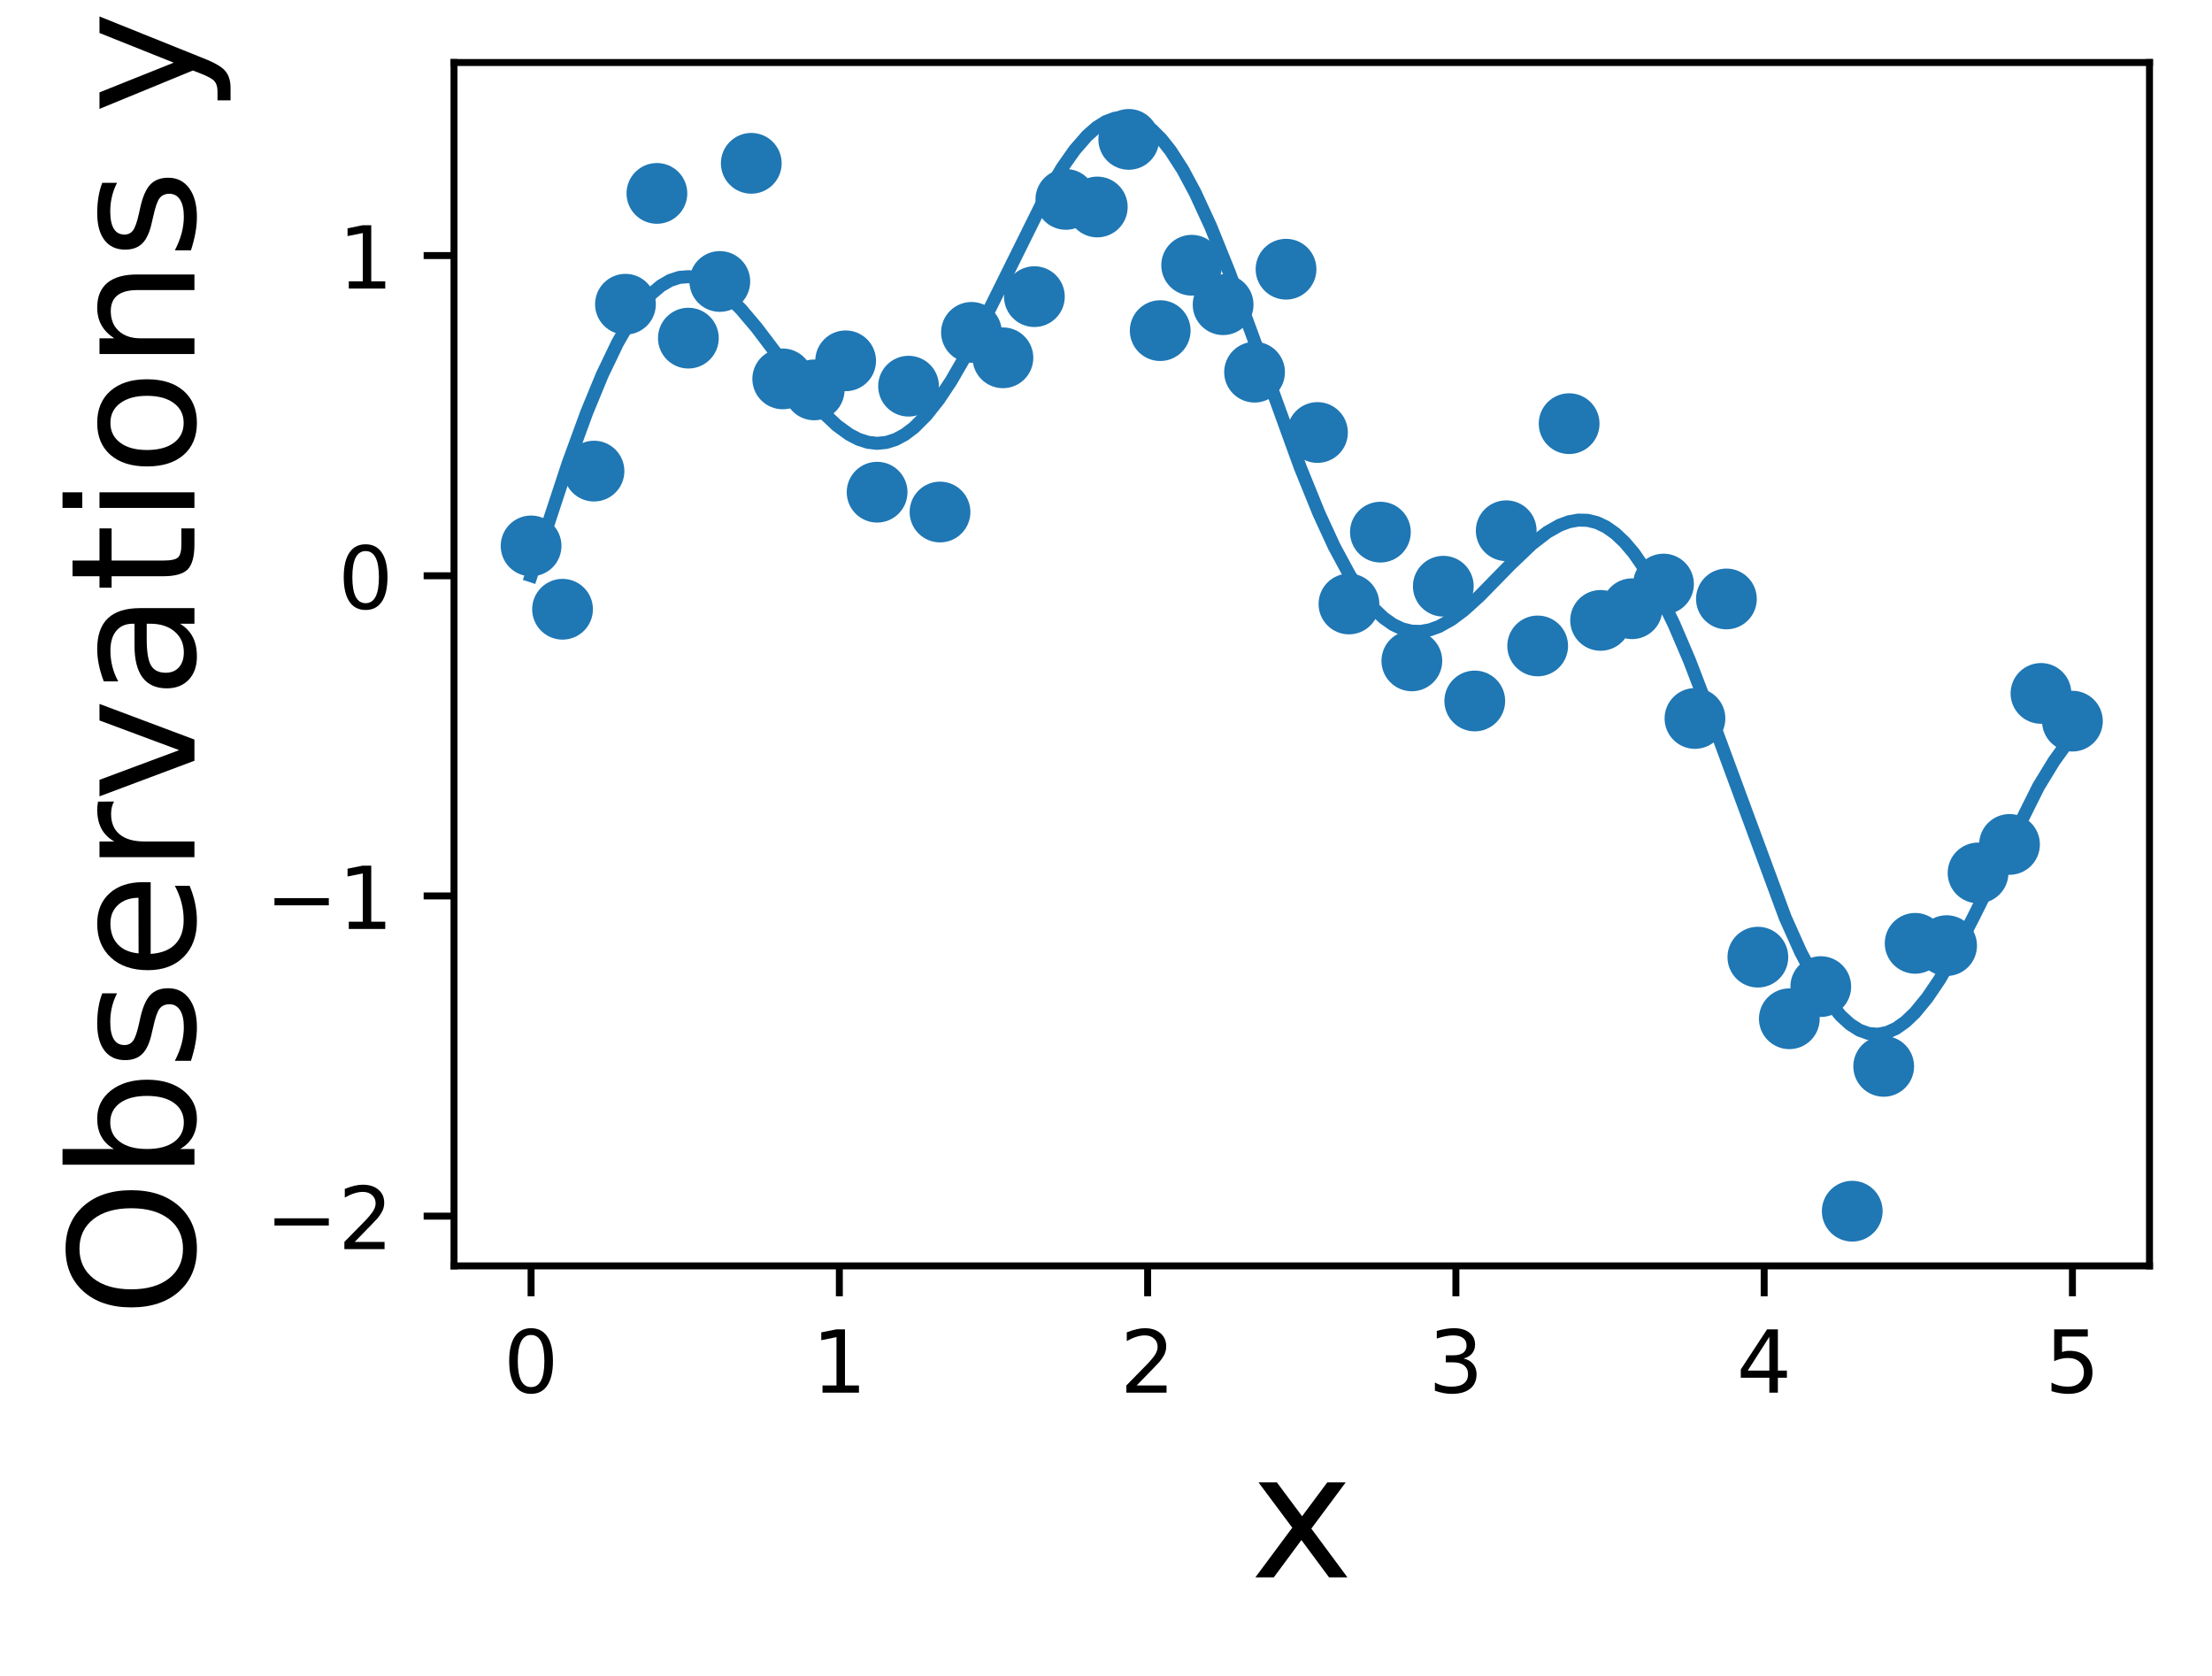
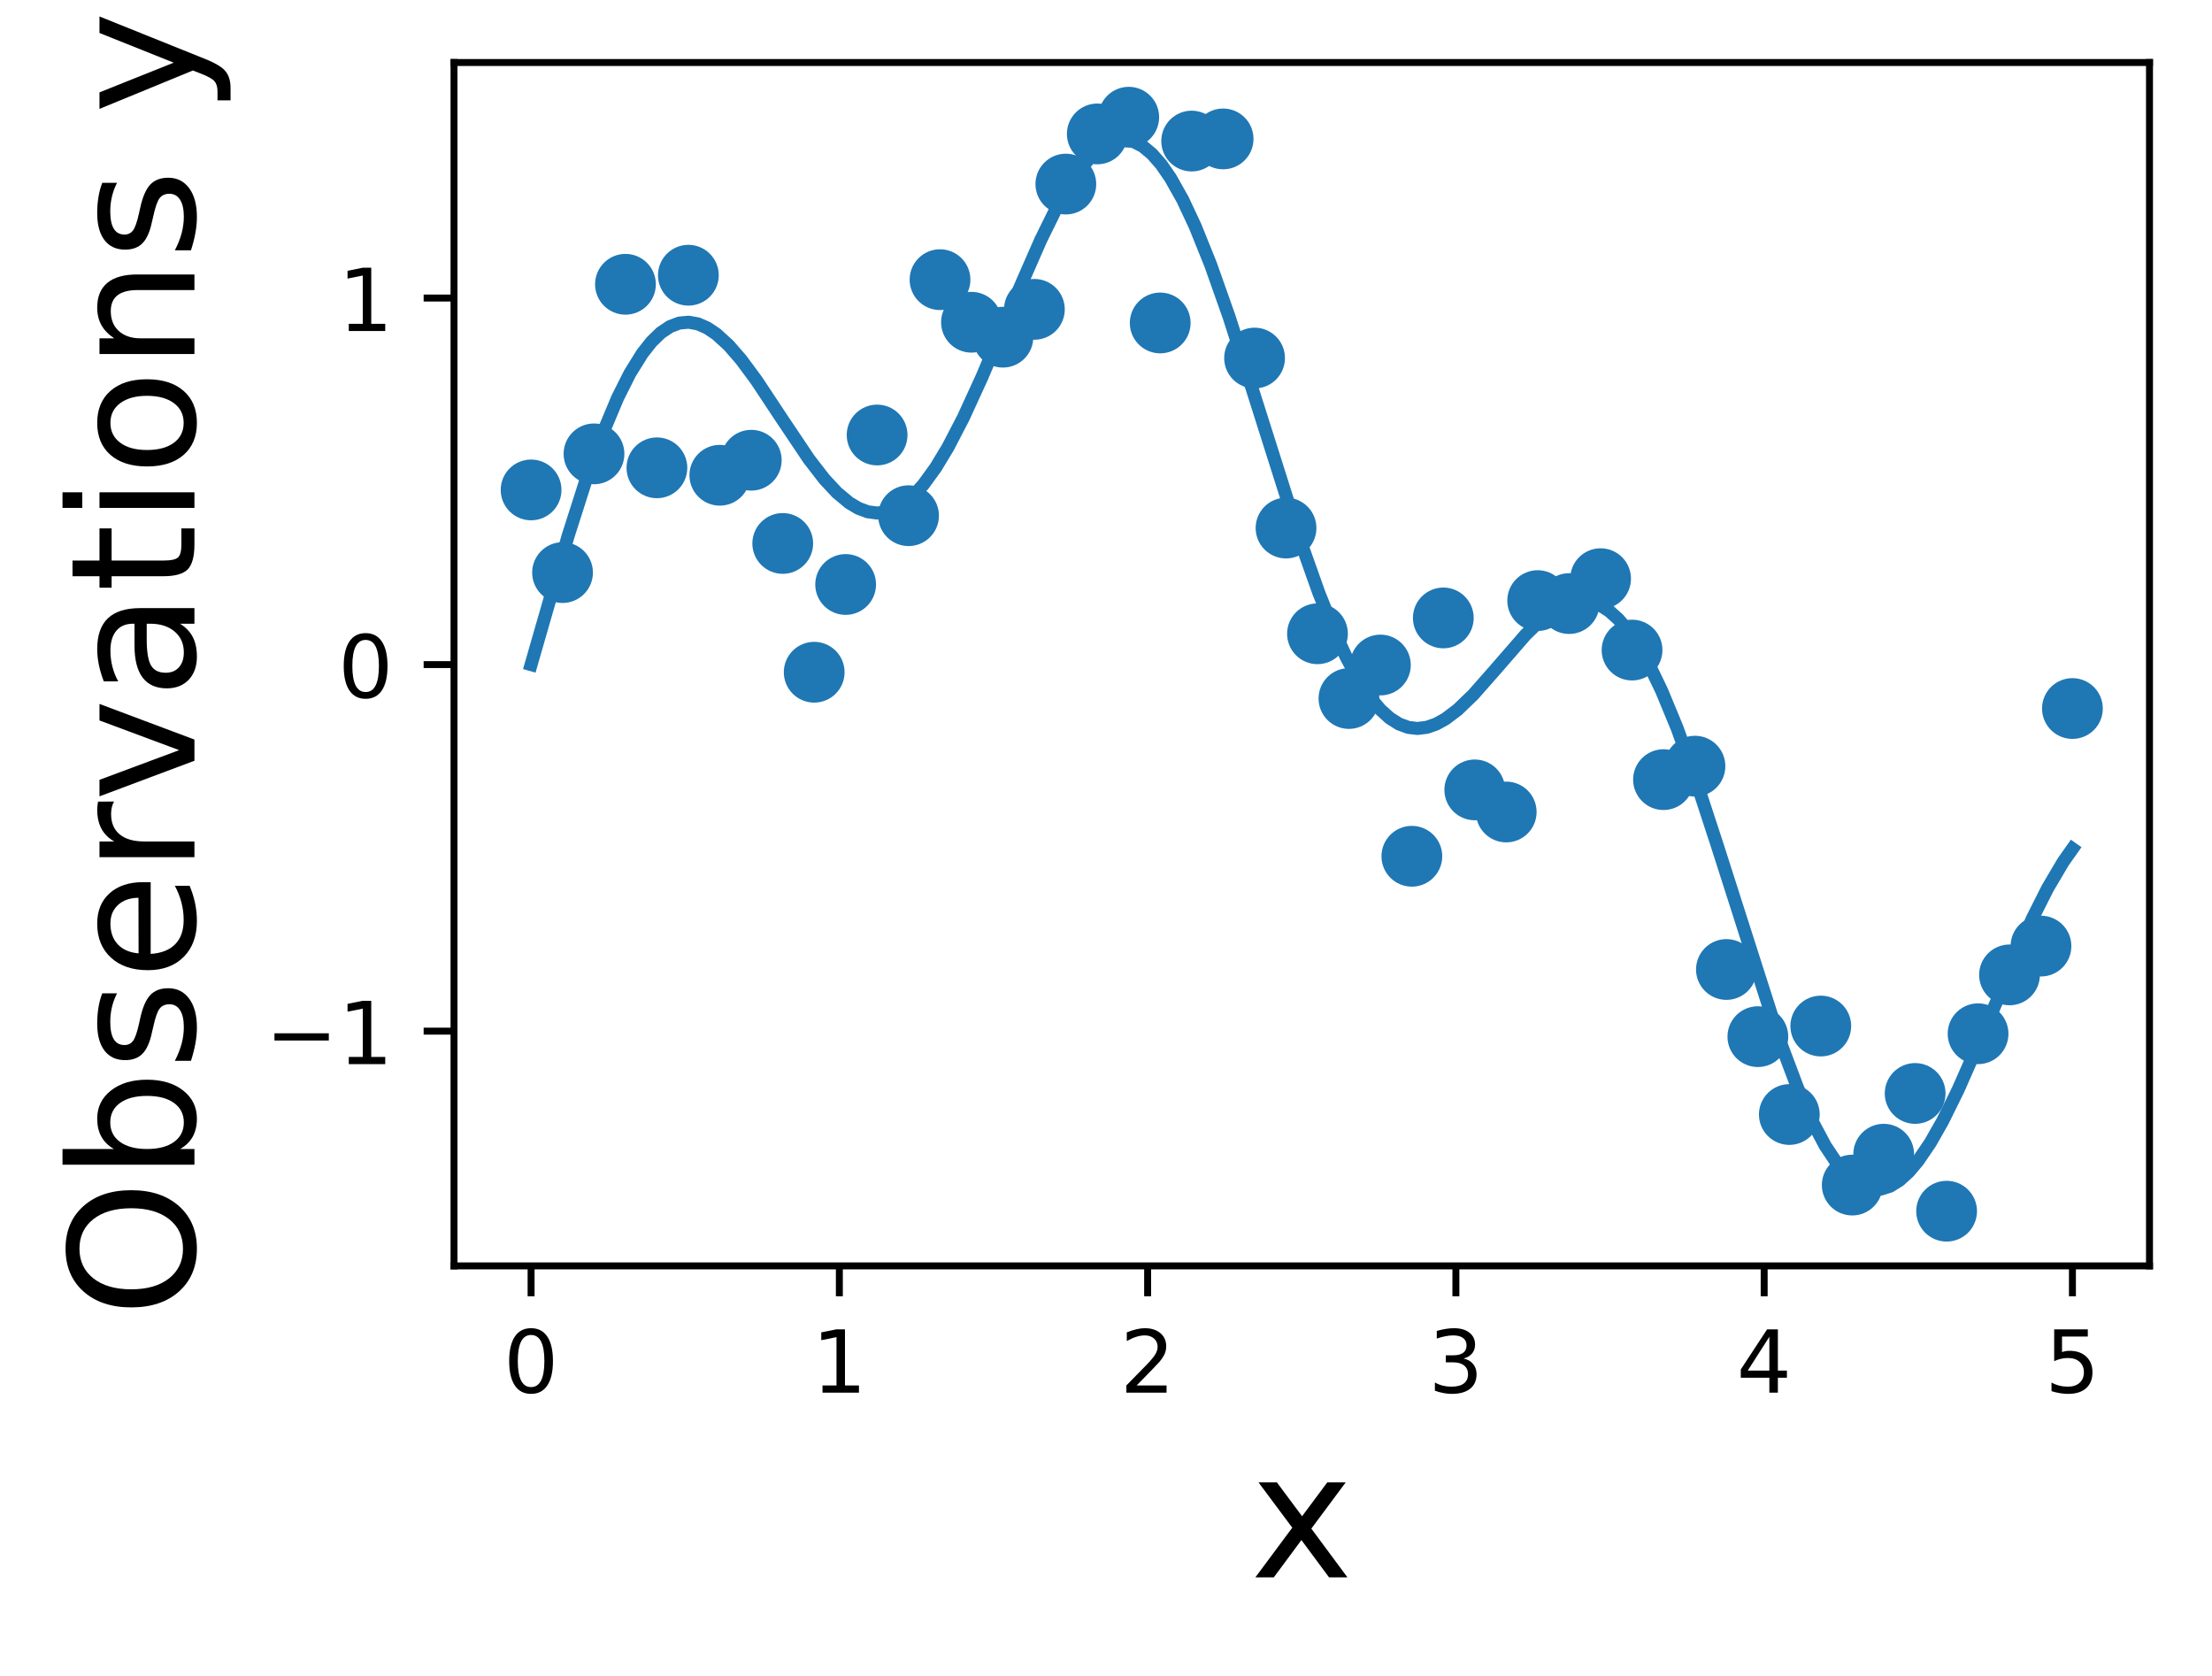
<svg xmlns="http://www.w3.org/2000/svg" xmlns:xlink="http://www.w3.org/1999/xlink" width="254.798pt" height="193.034pt" viewBox="0 0 254.798 193.034" version="1.1">
  <defs>
    <style type="text/css">*{stroke-linejoin: round; stroke-linecap: butt}</style>
  </defs>
  <g id="figure_1">
    <g id="patch_1">
      <path d="M 0 193.034  L 254.798 193.034  L 254.798 0  L 0 0  z " style="fill: #ffffff" />
    </g>
    <g id="axes_1">
      <g id="patch_2">
        <path d="M 52.298 145.8  L 247.598 145.8  L 247.598 7.2  L 52.298 7.2  z " style="fill: #ffffff" />
      </g>
      <g id="PathCollection_1">
        <defs>
-           <path id="me52075ae8f" d="M 0 3  C 0.796 3 1.559 2.684 2.121 2.121  C 2.684 1.559 3 0.796 3 0  C 3 -0.796 2.684 -1.559 2.121 -2.121  C 1.559 -2.684 0.796 -3 0 -3  C -0.796 -3 -1.559 -2.684 -2.121 -2.121  C -2.684 -1.559 -3 -0.796 -3 0  C -3 0.796 -2.684 1.559 -2.121 2.121  C -1.559 2.684 -0.796 3 0 3  z " style="stroke: #1f77b4" />
+           <path id="m6badd8c5c5" d="M 0 3  C 0.796 3 1.559 2.684 2.121 2.121  C 2.684 1.559 3 0.796 3 0  C 3 -0.796 2.684 -1.559 2.121 -2.121  C 1.559 -2.684 0.796 -3 0 -3  C -0.796 -3 -1.559 -2.684 -2.121 -2.121  C -2.684 -1.559 -3 -0.796 -3 0  C -3 0.796 -2.684 1.559 -2.121 2.121  C -1.559 2.684 -0.796 3 0 3  z " style="stroke: #1f77b4" />
        </defs>
-         <g clip-path="url(#pb2f2f8a1e1)">
-           <use xlink:href="#me52075ae8f" x="61.176" y="62.877" style="fill: #1f77b4; stroke: #1f77b4" />
-           <use xlink:href="#me52075ae8f" x="64.799" y="70.17" style="fill: #1f77b4; stroke: #1f77b4" />
-           <use xlink:href="#me52075ae8f" x="68.422" y="54.261" style="fill: #1f77b4; stroke: #1f77b4" />
-           <use xlink:href="#me52075ae8f" x="72.046" y="35.041" style="fill: #1f77b4; stroke: #1f77b4" />
-           <use xlink:href="#me52075ae8f" x="75.669" y="22.276" style="fill: #1f77b4; stroke: #1f77b4" />
-           <use xlink:href="#me52075ae8f" x="79.293" y="38.945" style="fill: #1f77b4; stroke: #1f77b4" />
-           <use xlink:href="#me52075ae8f" x="82.916" y="32.418" style="fill: #1f77b4; stroke: #1f77b4" />
-           <use xlink:href="#me52075ae8f" x="86.539" y="18.81" style="fill: #1f77b4; stroke: #1f77b4" />
-           <use xlink:href="#me52075ae8f" x="90.163" y="43.64" style="fill: #1f77b4; stroke: #1f77b4" />
-           <use xlink:href="#me52075ae8f" x="93.786" y="44.906" style="fill: #1f77b4; stroke: #1f77b4" />
-           <use xlink:href="#me52075ae8f" x="97.409" y="41.558" style="fill: #1f77b4; stroke: #1f77b4" />
-           <use xlink:href="#me52075ae8f" x="101.033" y="56.689" style="fill: #1f77b4; stroke: #1f77b4" />
-           <use xlink:href="#me52075ae8f" x="104.656" y="44.478" style="fill: #1f77b4; stroke: #1f77b4" />
-           <use xlink:href="#me52075ae8f" x="108.28" y="58.972" style="fill: #1f77b4; stroke: #1f77b4" />
-           <use xlink:href="#me52075ae8f" x="111.903" y="38.282" style="fill: #1f77b4; stroke: #1f77b4" />
-           <use xlink:href="#me52075ae8f" x="115.526" y="41.211" style="fill: #1f77b4; stroke: #1f77b4" />
-           <use xlink:href="#me52075ae8f" x="119.15" y="34.165" style="fill: #1f77b4; stroke: #1f77b4" />
-           <use xlink:href="#me52075ae8f" x="122.773" y="22.967" style="fill: #1f77b4; stroke: #1f77b4" />
-           <use xlink:href="#me52075ae8f" x="126.396" y="23.84" style="fill: #1f77b4; stroke: #1f77b4" />
-           <use xlink:href="#me52075ae8f" x="130.02" y="16.054" style="fill: #1f77b4; stroke: #1f77b4" />
-           <use xlink:href="#me52075ae8f" x="133.643" y="38.08" style="fill: #1f77b4; stroke: #1f77b4" />
-           <use xlink:href="#me52075ae8f" x="137.267" y="30.549" style="fill: #1f77b4; stroke: #1f77b4" />
-           <use xlink:href="#me52075ae8f" x="140.89" y="35.094" style="fill: #1f77b4; stroke: #1f77b4" />
-           <use xlink:href="#me52075ae8f" x="144.513" y="42.865" style="fill: #1f77b4; stroke: #1f77b4" />
-           <use xlink:href="#me52075ae8f" x="148.137" y="31.007" style="fill: #1f77b4; stroke: #1f77b4" />
-           <use xlink:href="#me52075ae8f" x="151.76" y="49.814" style="fill: #1f77b4; stroke: #1f77b4" />
-           <use xlink:href="#me52075ae8f" x="155.384" y="69.564" style="fill: #1f77b4; stroke: #1f77b4" />
-           <use xlink:href="#me52075ae8f" x="159.007" y="61.29" style="fill: #1f77b4; stroke: #1f77b4" />
-           <use xlink:href="#me52075ae8f" x="162.63" y="76.117" style="fill: #1f77b4; stroke: #1f77b4" />
-           <use xlink:href="#me52075ae8f" x="166.254" y="67.52" style="fill: #1f77b4; stroke: #1f77b4" />
-           <use xlink:href="#me52075ae8f" x="169.877" y="80.735" style="fill: #1f77b4; stroke: #1f77b4" />
-           <use xlink:href="#me52075ae8f" x="173.5" y="61.128" style="fill: #1f77b4; stroke: #1f77b4" />
-           <use xlink:href="#me52075ae8f" x="177.124" y="74.397" style="fill: #1f77b4; stroke: #1f77b4" />
-           <use xlink:href="#me52075ae8f" x="180.747" y="48.796" style="fill: #1f77b4; stroke: #1f77b4" />
-           <use xlink:href="#me52075ae8f" x="184.371" y="71.454" style="fill: #1f77b4; stroke: #1f77b4" />
-           <use xlink:href="#me52075ae8f" x="187.994" y="70.112" style="fill: #1f77b4; stroke: #1f77b4" />
-           <use xlink:href="#me52075ae8f" x="191.617" y="67.27" style="fill: #1f77b4; stroke: #1f77b4" />
-           <use xlink:href="#me52075ae8f" x="195.241" y="82.75" style="fill: #1f77b4; stroke: #1f77b4" />
-           <use xlink:href="#me52075ae8f" x="198.864" y="68.985" style="fill: #1f77b4; stroke: #1f77b4" />
-           <use xlink:href="#me52075ae8f" x="202.487" y="110.24" style="fill: #1f77b4; stroke: #1f77b4" />
-           <use xlink:href="#me52075ae8f" x="206.111" y="117.338" style="fill: #1f77b4; stroke: #1f77b4" />
-           <use xlink:href="#me52075ae8f" x="209.734" y="113.633" style="fill: #1f77b4; stroke: #1f77b4" />
-           <use xlink:href="#me52075ae8f" x="213.358" y="139.5" style="fill: #1f77b4; stroke: #1f77b4" />
-           <use xlink:href="#me52075ae8f" x="216.981" y="122.818" style="fill: #1f77b4; stroke: #1f77b4" />
-           <use xlink:href="#me52075ae8f" x="220.604" y="108.65" style="fill: #1f77b4; stroke: #1f77b4" />
-           <use xlink:href="#me52075ae8f" x="224.228" y="108.914" style="fill: #1f77b4; stroke: #1f77b4" />
-           <use xlink:href="#me52075ae8f" x="227.851" y="100.542" style="fill: #1f77b4; stroke: #1f77b4" />
-           <use xlink:href="#me52075ae8f" x="231.474" y="97.258" style="fill: #1f77b4; stroke: #1f77b4" />
-           <use xlink:href="#me52075ae8f" x="235.098" y="79.864" style="fill: #1f77b4; stroke: #1f77b4" />
-           <use xlink:href="#me52075ae8f" x="238.721" y="83.059" style="fill: #1f77b4; stroke: #1f77b4" />
+         <g clip-path="url(#p0ff0c33082)">
+           <use xlink:href="#m6badd8c5c5" x="61.176" y="56.427" style="fill: #1f77b4; stroke: #1f77b4" />
+           <use xlink:href="#m6badd8c5c5" x="64.799" y="65.948" style="fill: #1f77b4; stroke: #1f77b4" />
+           <use xlink:href="#m6badd8c5c5" x="68.422" y="52.275" style="fill: #1f77b4; stroke: #1f77b4" />
+           <use xlink:href="#m6badd8c5c5" x="72.046" y="32.743" style="fill: #1f77b4; stroke: #1f77b4" />
+           <use xlink:href="#m6badd8c5c5" x="75.669" y="53.881" style="fill: #1f77b4; stroke: #1f77b4" />
+           <use xlink:href="#m6badd8c5c5" x="79.293" y="31.699" style="fill: #1f77b4; stroke: #1f77b4" />
+           <use xlink:href="#m6badd8c5c5" x="82.916" y="54.738" style="fill: #1f77b4; stroke: #1f77b4" />
+           <use xlink:href="#m6badd8c5c5" x="86.539" y="53.007" style="fill: #1f77b4; stroke: #1f77b4" />
+           <use xlink:href="#m6badd8c5c5" x="90.163" y="62.592" style="fill: #1f77b4; stroke: #1f77b4" />
+           <use xlink:href="#m6badd8c5c5" x="93.786" y="77.425" style="fill: #1f77b4; stroke: #1f77b4" />
+           <use xlink:href="#m6badd8c5c5" x="97.409" y="67.319" style="fill: #1f77b4; stroke: #1f77b4" />
+           <use xlink:href="#m6badd8c5c5" x="101.033" y="50.102" style="fill: #1f77b4; stroke: #1f77b4" />
+           <use xlink:href="#m6badd8c5c5" x="104.656" y="59.395" style="fill: #1f77b4; stroke: #1f77b4" />
+           <use xlink:href="#m6badd8c5c5" x="108.28" y="32.211" style="fill: #1f77b4; stroke: #1f77b4" />
+           <use xlink:href="#m6badd8c5c5" x="111.903" y="37.115" style="fill: #1f77b4; stroke: #1f77b4" />
+           <use xlink:href="#m6badd8c5c5" x="115.526" y="38.834" style="fill: #1f77b4; stroke: #1f77b4" />
+           <use xlink:href="#m6badd8c5c5" x="119.15" y="35.629" style="fill: #1f77b4; stroke: #1f77b4" />
+           <use xlink:href="#m6badd8c5c5" x="122.773" y="21.202" style="fill: #1f77b4; stroke: #1f77b4" />
+           <use xlink:href="#m6badd8c5c5" x="126.396" y="15.425" style="fill: #1f77b4; stroke: #1f77b4" />
+           <use xlink:href="#m6badd8c5c5" x="130.02" y="13.5" style="fill: #1f77b4; stroke: #1f77b4" />
+           <use xlink:href="#m6badd8c5c5" x="133.643" y="37.197" style="fill: #1f77b4; stroke: #1f77b4" />
+           <use xlink:href="#m6badd8c5c5" x="137.267" y="16.247" style="fill: #1f77b4; stroke: #1f77b4" />
+           <use xlink:href="#m6badd8c5c5" x="140.89" y="16" style="fill: #1f77b4; stroke: #1f77b4" />
+           <use xlink:href="#m6badd8c5c5" x="144.513" y="41.239" style="fill: #1f77b4; stroke: #1f77b4" />
+           <use xlink:href="#m6badd8c5c5" x="148.137" y="60.819" style="fill: #1f77b4; stroke: #1f77b4" />
+           <use xlink:href="#m6badd8c5c5" x="151.76" y="72.996" style="fill: #1f77b4; stroke: #1f77b4" />
+           <use xlink:href="#m6badd8c5c5" x="155.384" y="80.452" style="fill: #1f77b4; stroke: #1f77b4" />
+           <use xlink:href="#m6badd8c5c5" x="159.007" y="76.595" style="fill: #1f77b4; stroke: #1f77b4" />
+           <use xlink:href="#m6badd8c5c5" x="162.63" y="98.621" style="fill: #1f77b4; stroke: #1f77b4" />
+           <use xlink:href="#m6badd8c5c5" x="166.254" y="71.171" style="fill: #1f77b4; stroke: #1f77b4" />
+           <use xlink:href="#m6badd8c5c5" x="169.877" y="90.977" style="fill: #1f77b4; stroke: #1f77b4" />
+           <use xlink:href="#m6badd8c5c5" x="173.5" y="93.522" style="fill: #1f77b4; stroke: #1f77b4" />
+           <use xlink:href="#m6badd8c5c5" x="177.124" y="69.175" style="fill: #1f77b4; stroke: #1f77b4" />
+           <use xlink:href="#m6badd8c5c5" x="180.747" y="69.518" style="fill: #1f77b4; stroke: #1f77b4" />
+           <use xlink:href="#m6badd8c5c5" x="184.371" y="66.649" style="fill: #1f77b4; stroke: #1f77b4" />
+           <use xlink:href="#m6badd8c5c5" x="187.994" y="74.873" style="fill: #1f77b4; stroke: #1f77b4" />
+           <use xlink:href="#m6badd8c5c5" x="191.617" y="89.795" style="fill: #1f77b4; stroke: #1f77b4" />
+           <use xlink:href="#m6badd8c5c5" x="195.241" y="88.244" style="fill: #1f77b4; stroke: #1f77b4" />
+           <use xlink:href="#m6badd8c5c5" x="198.864" y="111.662" style="fill: #1f77b4; stroke: #1f77b4" />
+           <use xlink:href="#m6badd8c5c5" x="202.487" y="119.397" style="fill: #1f77b4; stroke: #1f77b4" />
+           <use xlink:href="#m6badd8c5c5" x="206.111" y="128.365" style="fill: #1f77b4; stroke: #1f77b4" />
+           <use xlink:href="#m6badd8c5c5" x="209.734" y="118.175" style="fill: #1f77b4; stroke: #1f77b4" />
+           <use xlink:href="#m6badd8c5c5" x="213.358" y="136.492" style="fill: #1f77b4; stroke: #1f77b4" />
+           <use xlink:href="#m6badd8c5c5" x="216.981" y="132.937" style="fill: #1f77b4; stroke: #1f77b4" />
+           <use xlink:href="#m6badd8c5c5" x="220.604" y="125.94" style="fill: #1f77b4; stroke: #1f77b4" />
+           <use xlink:href="#m6badd8c5c5" x="224.228" y="139.5" style="fill: #1f77b4; stroke: #1f77b4" />
+           <use xlink:href="#m6badd8c5c5" x="227.851" y="119.064" style="fill: #1f77b4; stroke: #1f77b4" />
+           <use xlink:href="#m6badd8c5c5" x="231.474" y="112.282" style="fill: #1f77b4; stroke: #1f77b4" />
+           <use xlink:href="#m6badd8c5c5" x="235.098" y="108.967" style="fill: #1f77b4; stroke: #1f77b4" />
+           <use xlink:href="#m6badd8c5c5" x="238.721" y="81.605" style="fill: #1f77b4; stroke: #1f77b4" />
        </g>
      </g>
      <g id="matplotlib.axis_1">
        <g id="xtick_1">
          <g id="line2d_1">
            <defs>
-               <path id="m97da1af3a3" d="M 0 0  L 0 3.5  " style="stroke: #000000; stroke-width: 0.8" />
-             </defs>
-             <g>
-               <use xlink:href="#m97da1af3a3" x="61.176" y="145.8" style="stroke: #000000; stroke-width: 0.8" />
+               <path id="m08812272ef" d="M 0 0  L 0 3.5  " style="stroke: #000000; stroke-width: 0.8" />
+             </defs>
+             <g>
+               <use xlink:href="#m08812272ef" x="61.176" y="145.8" style="stroke: #000000; stroke-width: 0.8" />
            </g>
          </g>
          <g id="text_1">
            <g transform="translate(57.99446 160.3984) scale(0.1 -0.1)">
              <defs>
                <path id="DejaVuSans-30" d="M 2034 4250  Q 1547 4250 1301 3770  Q 1056 3291 1056 2328  Q 1056 1369 1301 889  Q 1547 409 2034 409  Q 2525 409 2770 889  Q 3016 1369 3016 2328  Q 3016 3291 2770 3770  Q 2525 4250 2034 4250  z M 2034 4750  Q 2819 4750 3233 4129  Q 3647 3509 3647 2328  Q 3647 1150 3233 529  Q 2819 -91 2034 -91  Q 1250 -91 836 529  Q 422 1150 422 2328  Q 422 3509 836 4129  Q 1250 4750 2034 4750  z " transform="scale(0.015625)" />
              </defs>
              <use xlink:href="#DejaVuSans-30" />
            </g>
          </g>
        </g>
        <g id="xtick_2">
          <g id="line2d_2">
            <g>
-               <use xlink:href="#m97da1af3a3" x="96.685" y="145.8" style="stroke: #000000; stroke-width: 0.8" />
+               <use xlink:href="#m08812272ef" x="96.685" y="145.8" style="stroke: #000000; stroke-width: 0.8" />
            </g>
          </g>
          <g id="text_2">
            <g transform="translate(93.50355 160.3984) scale(0.1 -0.1)">
              <defs>
                <path id="DejaVuSans-31" d="M 794 531  L 1825 531  L 1825 4091  L 703 3866  L 703 4441  L 1819 4666  L 2450 4666  L 2450 531  L 3481 531  L 3481 0  L 794 0  L 794 531  z " transform="scale(0.015625)" />
              </defs>
              <use xlink:href="#DejaVuSans-31" />
            </g>
          </g>
        </g>
        <g id="xtick_3">
          <g id="line2d_3">
            <g>
-               <use xlink:href="#m97da1af3a3" x="132.194" y="145.8" style="stroke: #000000; stroke-width: 0.8" />
+               <use xlink:href="#m08812272ef" x="132.194" y="145.8" style="stroke: #000000; stroke-width: 0.8" />
            </g>
          </g>
          <g id="text_3">
            <g transform="translate(129.0126 160.3984) scale(0.1 -0.1)">
              <defs>
                <path id="DejaVuSans-32" d="M 1228 531  L 3431 531  L 3431 0  L 469 0  L 469 531  Q 828 903 1448 1529  Q 2069 2156 2228 2338  Q 2531 2678 2651 2914  Q 2772 3150 2772 3378  Q 2772 3750 2511 3984  Q 2250 4219 1831 4219  Q 1534 4219 1204 4116  Q 875 4013 500 3803  L 500 4441  Q 881 4594 1212 4672  Q 1544 4750 1819 4750  Q 2544 4750 2975 4387  Q 3406 4025 3406 3419  Q 3406 3131 3298 2873  Q 3191 2616 2906 2266  Q 2828 2175 2409 1742  Q 1991 1309 1228 531  z " transform="scale(0.015625)" />
              </defs>
              <use xlink:href="#DejaVuSans-32" />
            </g>
          </g>
        </g>
        <g id="xtick_4">
          <g id="line2d_4">
            <g>
-               <use xlink:href="#m97da1af3a3" x="167.703" y="145.8" style="stroke: #000000; stroke-width: 0.8" />
+               <use xlink:href="#m08812272ef" x="167.703" y="145.8" style="stroke: #000000; stroke-width: 0.8" />
            </g>
          </g>
          <g id="text_4">
            <g transform="translate(164.5217 160.3984) scale(0.1 -0.1)">
              <defs>
                <path id="DejaVuSans-33" d="M 2597 2516  Q 3050 2419 3304 2112  Q 3559 1806 3559 1356  Q 3559 666 3084 287  Q 2609 -91 1734 -91  Q 1441 -91 1130 -33  Q 819 25 488 141  L 488 750  Q 750 597 1062 519  Q 1375 441 1716 441  Q 2309 441 2620 675  Q 2931 909 2931 1356  Q 2931 1769 2642 2001  Q 2353 2234 1838 2234  L 1294 2234  L 1294 2753  L 1863 2753  Q 2328 2753 2575 2939  Q 2822 3125 2822 3475  Q 2822 3834 2567 4026  Q 2313 4219 1838 4219  Q 1578 4219 1281 4162  Q 984 4106 628 3988  L 628 4550  Q 988 4650 1302 4700  Q 1616 4750 1894 4750  Q 2613 4750 3031 4423  Q 3450 4097 3450 3541  Q 3450 3153 3228 2886  Q 3006 2619 2597 2516  z " transform="scale(0.015625)" />
              </defs>
              <use xlink:href="#DejaVuSans-33" />
            </g>
          </g>
        </g>
        <g id="xtick_5">
          <g id="line2d_5">
            <g>
-               <use xlink:href="#m97da1af3a3" x="203.212" y="145.8" style="stroke: #000000; stroke-width: 0.8" />
+               <use xlink:href="#m08812272ef" x="203.212" y="145.8" style="stroke: #000000; stroke-width: 0.8" />
            </g>
          </g>
          <g id="text_5">
            <g transform="translate(200.0308 160.3984) scale(0.1 -0.1)">
              <defs>
                <path id="DejaVuSans-34" d="M 2419 4116  L 825 1625  L 2419 1625  L 2419 4116  z M 2253 4666  L 3047 4666  L 3047 1625  L 3713 1625  L 3713 1100  L 3047 1100  L 3047 0  L 2419 0  L 2419 1100  L 313 1100  L 313 1709  L 2253 4666  z " transform="scale(0.015625)" />
              </defs>
              <use xlink:href="#DejaVuSans-34" />
            </g>
          </g>
        </g>
        <g id="xtick_6">
          <g id="line2d_6">
            <g>
-               <use xlink:href="#m97da1af3a3" x="238.721" y="145.8" style="stroke: #000000; stroke-width: 0.8" />
+               <use xlink:href="#m08812272ef" x="238.721" y="145.8" style="stroke: #000000; stroke-width: 0.8" />
            </g>
          </g>
          <g id="text_6">
            <g transform="translate(235.5399 160.3984) scale(0.1 -0.1)">
              <defs>
                <path id="DejaVuSans-35" d="M 691 4666  L 3169 4666  L 3169 4134  L 1269 4134  L 1269 2991  Q 1406 3038 1543 3061  Q 1681 3084 1819 3084  Q 2600 3084 3056 2656  Q 3513 2228 3513 1497  Q 3513 744 3044 326  Q 2575 -91 1722 -91  Q 1428 -91 1123 -41  Q 819 9 494 109  L 494 744  Q 775 591 1075 516  Q 1375 441 1709 441  Q 2250 441 2565 725  Q 2881 1009 2881 1497  Q 2881 1984 2565 2268  Q 2250 2553 1709 2553  Q 1456 2553 1204 2497  Q 953 2441 691 2322  L 691 4666  z " transform="scale(0.015625)" />
              </defs>
              <use xlink:href="#DejaVuSans-35" />
            </g>
          </g>
        </g>
        <g id="text_7">
          <g transform="translate(144.0297 181.675) scale(0.2 -0.2)">
            <defs>
              <path id="DejaVuSans-78" d="M 3513 3500  L 2247 1797  L 3578 0  L 2900 0  L 1881 1375  L 863 0  L 184 0  L 1544 1831  L 300 3500  L 978 3500  L 1906 2253  L 2834 3500  L 3513 3500  z " transform="scale(0.015625)" />
            </defs>
            <use xlink:href="#DejaVuSans-78" />
          </g>
        </g>
      </g>
      <g id="matplotlib.axis_2">
        <g id="ytick_1">
          <g id="line2d_7">
            <defs>
-               <path id="m0a04e342d0" d="M 0 0  L -3.5 0  " style="stroke: #000000; stroke-width: 0.8" />
-             </defs>
-             <g>
-               <use xlink:href="#m0a04e342d0" x="52.298" y="140.072" style="stroke: #000000; stroke-width: 0.8" />
+               <path id="m86a6d828d2" d="M 0 0  L -3.5 0  " style="stroke: #000000; stroke-width: 0.8" />
+             </defs>
+             <g>
+               <use xlink:href="#m86a6d828d2" x="52.298" y="118.762" style="stroke: #000000; stroke-width: 0.8" />
            </g>
          </g>
          <g id="text_8">
-             <g transform="translate(30.55625 143.8708) scale(0.1 -0.1)">
+             <g transform="translate(30.55625 122.5608) scale(0.1 -0.1)">
              <defs>
                <path id="DejaVuSans-2212" d="M 678 2272  L 4684 2272  L 4684 1741  L 678 1741  L 678 2272  z " transform="scale(0.015625)" />
              </defs>
              <use xlink:href="#DejaVuSans-2212" />
-               <use xlink:href="#DejaVuSans-32" x="83.789" />
+               <use xlink:href="#DejaVuSans-31" x="83.789" />
            </g>
          </g>
        </g>
        <g id="ytick_2">
          <g id="line2d_8">
            <g>
-               <use xlink:href="#m0a04e342d0" x="52.298" y="103.192" style="stroke: #000000; stroke-width: 0.8" />
+               <use xlink:href="#m86a6d828d2" x="52.298" y="76.545" style="stroke: #000000; stroke-width: 0.8" />
            </g>
          </g>
          <g id="text_9">
-             <g transform="translate(30.55625 106.9915) scale(0.1 -0.1)">
-               <use xlink:href="#DejaVuSans-2212" />
-               <use xlink:href="#DejaVuSans-31" x="83.789" />
+             <g transform="translate(38.93594 80.3441) scale(0.1 -0.1)">
+               <use xlink:href="#DejaVuSans-30" />
            </g>
          </g>
        </g>
        <g id="ytick_3">
          <g id="line2d_9">
            <g>
-               <use xlink:href="#m0a04e342d0" x="52.298" y="66.313" style="stroke: #000000; stroke-width: 0.8" />
+               <use xlink:href="#m86a6d828d2" x="52.298" y="34.328" style="stroke: #000000; stroke-width: 0.8" />
            </g>
          </g>
          <g id="text_10">
-             <g transform="translate(38.93594 70.11216) scale(0.1 -0.1)">
-               <use xlink:href="#DejaVuSans-30" />
-             </g>
-           </g>
-         </g>
-         <g id="ytick_4">
-           <g id="line2d_10">
-             <g>
-               <use xlink:href="#m0a04e342d0" x="52.298" y="29.434" style="stroke: #000000; stroke-width: 0.8" />
-             </g>
-           </g>
-           <g id="text_11">
-             <g transform="translate(38.93594 33.23284) scale(0.1 -0.1)">
+             <g transform="translate(38.93594 38.12738) scale(0.1 -0.1)">
              <use xlink:href="#DejaVuSans-31" />
            </g>
          </g>
        </g>
-         <g id="text_12">
+         <g id="text_11">
          <g transform="translate(22.39688 151.7016) rotate(-90) scale(0.2 -0.2)">
            <defs>
              <path id="DejaVuSans-4f" d="M 2522 4238  Q 1834 4238 1429 3725  Q 1025 3213 1025 2328  Q 1025 1447 1429 934  Q 1834 422 2522 422  Q 3209 422 3611 934  Q 4013 1447 4013 2328  Q 4013 3213 3611 3725  Q 3209 4238 2522 4238  z M 2522 4750  Q 3503 4750 4090 4092  Q 4678 3434 4678 2328  Q 4678 1225 4090 567  Q 3503 -91 2522 -91  Q 1538 -91 948 565  Q 359 1222 359 2328  Q 359 3434 948 4092  Q 1538 4750 2522 4750  z " transform="scale(0.015625)" />
              <path id="DejaVuSans-62" d="M 3116 1747  Q 3116 2381 2855 2742  Q 2594 3103 2138 3103  Q 1681 3103 1420 2742  Q 1159 2381 1159 1747  Q 1159 1113 1420 752  Q 1681 391 2138 391  Q 2594 391 2855 752  Q 3116 1113 3116 1747  z M 1159 2969  Q 1341 3281 1617 3432  Q 1894 3584 2278 3584  Q 2916 3584 3314 3078  Q 3713 2572 3713 1747  Q 3713 922 3314 415  Q 2916 -91 2278 -91  Q 1894 -91 1617 61  Q 1341 213 1159 525  L 1159 0  L 581 0  L 581 4863  L 1159 4863  L 1159 2969  z " transform="scale(0.015625)" />
              <path id="DejaVuSans-73" d="M 2834 3397  L 2834 2853  Q 2591 2978 2328 3040  Q 2066 3103 1784 3103  Q 1356 3103 1142 2972  Q 928 2841 928 2578  Q 928 2378 1081 2264  Q 1234 2150 1697 2047  L 1894 2003  Q 2506 1872 2764 1633  Q 3022 1394 3022 966  Q 3022 478 2636 193  Q 2250 -91 1575 -91  Q 1294 -91 989 -36  Q 684 19 347 128  L 347 722  Q 666 556 975 473  Q 1284 391 1588 391  Q 1994 391 2212 530  Q 2431 669 2431 922  Q 2431 1156 2273 1281  Q 2116 1406 1581 1522  L 1381 1569  Q 847 1681 609 1914  Q 372 2147 372 2553  Q 372 3047 722 3315  Q 1072 3584 1716 3584  Q 2034 3584 2315 3537  Q 2597 3491 2834 3397  z " transform="scale(0.015625)" />
              <path id="DejaVuSans-65" d="M 3597 1894  L 3597 1613  L 953 1613  Q 991 1019 1311 708  Q 1631 397 2203 397  Q 2534 397 2845 478  Q 3156 559 3463 722  L 3463 178  Q 3153 47 2828 -22  Q 2503 -91 2169 -91  Q 1331 -91 842 396  Q 353 884 353 1716  Q 353 2575 817 3079  Q 1281 3584 2069 3584  Q 2775 3584 3186 3129  Q 3597 2675 3597 1894  z M 3022 2063  Q 3016 2534 2758 2815  Q 2500 3097 2075 3097  Q 1594 3097 1305 2825  Q 1016 2553 972 2059  L 3022 2063  z " transform="scale(0.015625)" />
              <path id="DejaVuSans-72" d="M 2631 2963  Q 2534 3019 2420 3045  Q 2306 3072 2169 3072  Q 1681 3072 1420 2755  Q 1159 2438 1159 1844  L 1159 0  L 581 0  L 581 3500  L 1159 3500  L 1159 2956  Q 1341 3275 1631 3429  Q 1922 3584 2338 3584  Q 2397 3584 2469 3576  Q 2541 3569 2628 3553  L 2631 2963  z " transform="scale(0.015625)" />
              <path id="DejaVuSans-76" d="M 191 3500  L 800 3500  L 1894 563  L 2988 3500  L 3597 3500  L 2284 0  L 1503 0  L 191 3500  z " transform="scale(0.015625)" />
              <path id="DejaVuSans-61" d="M 2194 1759  Q 1497 1759 1228 1600  Q 959 1441 959 1056  Q 959 750 1161 570  Q 1363 391 1709 391  Q 2188 391 2477 730  Q 2766 1069 2766 1631  L 2766 1759  L 2194 1759  z M 3341 1997  L 3341 0  L 2766 0  L 2766 531  Q 2569 213 2275 61  Q 1981 -91 1556 -91  Q 1019 -91 701 211  Q 384 513 384 1019  Q 384 1609 779 1909  Q 1175 2209 1959 2209  L 2766 2209  L 2766 2266  Q 2766 2663 2505 2880  Q 2244 3097 1772 3097  Q 1472 3097 1187 3025  Q 903 2953 641 2809  L 641 3341  Q 956 3463 1253 3523  Q 1550 3584 1831 3584  Q 2591 3584 2966 3190  Q 3341 2797 3341 1997  z " transform="scale(0.015625)" />
              <path id="DejaVuSans-74" d="M 1172 4494  L 1172 3500  L 2356 3500  L 2356 3053  L 1172 3053  L 1172 1153  Q 1172 725 1289 603  Q 1406 481 1766 481  L 2356 481  L 2356 0  L 1766 0  Q 1100 0 847 248  Q 594 497 594 1153  L 594 3053  L 172 3053  L 172 3500  L 594 3500  L 594 4494  L 1172 4494  z " transform="scale(0.015625)" />
              <path id="DejaVuSans-69" d="M 603 3500  L 1178 3500  L 1178 0  L 603 0  L 603 3500  z M 603 4863  L 1178 4863  L 1178 4134  L 603 4134  L 603 4863  z " transform="scale(0.015625)" />
              <path id="DejaVuSans-6f" d="M 1959 3097  Q 1497 3097 1228 2736  Q 959 2375 959 1747  Q 959 1119 1226 758  Q 1494 397 1959 397  Q 2419 397 2687 759  Q 2956 1122 2956 1747  Q 2956 2369 2687 2733  Q 2419 3097 1959 3097  z M 1959 3584  Q 2709 3584 3137 3096  Q 3566 2609 3566 1747  Q 3566 888 3137 398  Q 2709 -91 1959 -91  Q 1206 -91 779 398  Q 353 888 353 1747  Q 353 2609 779 3096  Q 1206 3584 1959 3584  z " transform="scale(0.015625)" />
              <path id="DejaVuSans-6e" d="M 3513 2113  L 3513 0  L 2938 0  L 2938 2094  Q 2938 2591 2744 2837  Q 2550 3084 2163 3084  Q 1697 3084 1428 2787  Q 1159 2491 1159 1978  L 1159 0  L 581 0  L 581 3500  L 1159 3500  L 1159 2956  Q 1366 3272 1645 3428  Q 1925 3584 2291 3584  Q 2894 3584 3203 3211  Q 3513 2838 3513 2113  z " transform="scale(0.015625)" />
              <path id="DejaVuSans-20" transform="scale(0.015625)" />
              <path id="DejaVuSans-79" d="M 2059 -325  Q 1816 -950 1584 -1140  Q 1353 -1331 966 -1331  L 506 -1331  L 506 -850  L 844 -850  Q 1081 -850 1212 -737  Q 1344 -625 1503 -206  L 1606 56  L 191 3500  L 800 3500  L 1894 763  L 2988 3500  L 3597 3500  L 2059 -325  z " transform="scale(0.015625)" />
            </defs>
            <use xlink:href="#DejaVuSans-4f" />
            <use xlink:href="#DejaVuSans-62" x="78.711" />
            <use xlink:href="#DejaVuSans-73" x="142.188" />
            <use xlink:href="#DejaVuSans-65" x="194.287" />
            <use xlink:href="#DejaVuSans-72" x="255.811" />
            <use xlink:href="#DejaVuSans-76" x="296.924" />
            <use xlink:href="#DejaVuSans-61" x="356.104" />
            <use xlink:href="#DejaVuSans-74" x="417.383" />
            <use xlink:href="#DejaVuSans-69" x="456.592" />
            <use xlink:href="#DejaVuSans-6f" x="484.375" />
            <use xlink:href="#DejaVuSans-6e" x="545.557" />
            <use xlink:href="#DejaVuSans-73" x="608.936" />
            <use xlink:href="#DejaVuSans-20" x="661.035" />
            <use xlink:href="#DejaVuSans-79" x="692.822" />
          </g>
        </g>
      </g>
-       <g id="line2d_11">
-         <path d="M 61.176 66.313  L 65.445 53.358  L 67.58 47.519  L 69.359 43.198  L 71.138 39.486  L 72.561 37.011  L 73.985 35.007  L 75.052 33.826  L 76.119 32.924  L 77.187 32.3  L 78.254 31.949  L 79.322 31.864  L 80.389 32.032  L 81.456 32.438  L 82.524 33.063  L 83.947 34.2  L 85.37 35.63  L 87.149 37.732  L 89.996 41.491  L 93.198 45.662  L 94.977 47.667  L 96.4 49.002  L 97.823 50.039  L 98.891 50.594  L 99.958 50.939  L 101.026 51.063  L 102.093 50.958  L 103.16 50.618  L 104.228 50.043  L 105.295 49.235  L 106.718 47.808  L 108.142 46.006  L 109.565 43.865  L 111.344 40.784  L 113.834 35.922  L 120.595 22.274  L 122.374 19.29  L 123.797 17.268  L 125.22 15.633  L 126.288 14.692  L 127.355 14.014  L 128.422 13.613  L 129.49 13.5  L 130.557 13.681  L 131.625 14.159  L 132.692 14.933  L 133.759 15.998  L 134.827 17.345  L 136.25 19.558  L 137.673 22.212  L 139.452 26.072  L 141.587 31.347  L 144.433 39.089  L 149.771 53.813  L 151.905 59.075  L 153.684 62.944  L 155.463 66.24  L 156.887 68.417  L 158.31 70.157  L 159.377 71.167  L 160.445 71.925  L 161.512 72.431  L 162.579 72.695  L 163.647 72.725  L 164.714 72.537  L 165.782 72.147  L 167.205 71.348  L 168.628 70.283  L 170.407 68.673  L 173.965 65.039  L 176.456 62.662  L 178.235 61.292  L 179.658 60.489  L 180.725 60.095  L 181.793 59.902  L 182.86 59.928  L 183.928 60.187  L 184.995 60.688  L 186.062 61.44  L 187.13 62.446  L 188.197 63.704  L 189.62 65.766  L 191.044 68.249  L 192.823 71.892  L 194.602 76.054  L 197.092 82.54  L 205.632 105.666  L 207.411 109.642  L 209.19 113.03  L 210.613 115.25  L 212.036 116.992  L 213.103 117.966  L 214.171 118.648  L 215.238 119.033  L 216.306 119.122  L 217.373 118.918  L 218.44 118.429  L 219.508 117.667  L 220.575 116.647  L 221.998 114.917  L 223.422 112.812  L 225.201 109.745  L 227.335 105.601  L 234.807 90.6  L 236.586 87.684  L 238.01 85.702  L 238.721 84.843  L 238.721 84.843  " clip-path="url(#pb2f2f8a1e1)" style="fill: none; stroke: #1f77b4; stroke-width: 1.5; stroke-linecap: square" />
+       <g id="line2d_10">
+         <path d="M 61.176 76.545  L 65.445 61.716  L 67.58 55.03  L 69.359 50.084  L 71.138 45.835  L 72.561 43.002  L 73.985 40.709  L 75.052 39.356  L 76.119 38.323  L 77.187 37.609  L 78.254 37.208  L 79.322 37.11  L 80.389 37.302  L 81.456 37.767  L 82.524 38.483  L 83.947 39.784  L 85.37 41.422  L 87.149 43.827  L 89.996 48.131  L 93.198 52.905  L 94.977 55.201  L 96.4 56.729  L 97.823 57.916  L 98.891 58.551  L 99.958 58.946  L 101.026 59.088  L 102.093 58.967  L 103.16 58.578  L 104.228 57.92  L 105.295 56.995  L 106.363 55.812  L 107.786 53.853  L 109.209 51.494  L 110.988 48.063  L 113.123 43.401  L 117.037 34.13  L 119.883 27.631  L 121.662 24.02  L 123.085 21.507  L 124.509 19.407  L 125.576 18.139  L 126.643 17.16  L 127.711 16.488  L 128.778 16.138  L 129.846 16.12  L 130.557 16.296  L 131.625 16.843  L 132.692 17.729  L 133.759 18.948  L 134.827 20.49  L 136.25 23.023  L 137.673 26.061  L 139.452 30.48  L 141.587 36.519  L 144.433 45.381  L 149.771 62.236  L 151.905 68.259  L 153.684 72.688  L 155.108 75.764  L 156.531 78.377  L 157.954 80.495  L 159.021 81.749  L 160.089 82.712  L 161.156 83.387  L 162.224 83.78  L 163.291 83.902  L 164.358 83.768  L 165.426 83.396  L 166.493 82.808  L 167.916 81.733  L 169.695 80.018  L 172.186 77.192  L 175.744 73.095  L 177.523 71.375  L 178.946 70.296  L 180.014 69.704  L 181.081 69.327  L 182.149 69.188  L 183.216 69.304  L 184.283 69.692  L 185.351 70.361  L 186.418 71.318  L 187.486 72.566  L 188.553 74.102  L 189.976 76.586  L 191.399 79.542  L 193.178 83.84  L 195.313 89.74  L 197.804 97.355  L 204.92 119.614  L 207.055 125.284  L 208.834 129.307  L 210.257 131.979  L 211.68 134.113  L 212.748 135.339  L 213.815 136.232  L 214.882 136.786  L 215.95 137  L 216.661 136.956  L 217.729 136.612  L 218.796 135.947  L 219.864 134.974  L 220.931 133.712  L 222.354 131.618  L 223.777 129.112  L 225.556 125.506  L 228.047 119.854  L 234.096 105.814  L 235.875 102.283  L 237.654 99.271  L 238.721 97.757  L 238.721 97.757  " clip-path="url(#p0ff0c33082)" style="fill: none; stroke: #1f77b4; stroke-width: 1.5; stroke-linecap: square" />
      </g>
      <g id="patch_3">
        <path d="M 52.298 145.8  L 52.298 7.2  " style="fill: none; stroke: #000000; stroke-width: 0.8; stroke-linejoin: miter; stroke-linecap: square" />
      </g>
      <g id="patch_4">
        <path d="M 247.598 145.8  L 247.598 7.2  " style="fill: none; stroke: #000000; stroke-width: 0.8; stroke-linejoin: miter; stroke-linecap: square" />
      </g>
      <g id="patch_5">
        <path d="M 52.298 145.8  L 247.598 145.8  " style="fill: none; stroke: #000000; stroke-width: 0.8; stroke-linejoin: miter; stroke-linecap: square" />
      </g>
      <g id="patch_6">
        <path d="M 52.298 7.2  L 247.598 7.2  " style="fill: none; stroke: #000000; stroke-width: 0.8; stroke-linejoin: miter; stroke-linecap: square" />
      </g>
    </g>
  </g>
  <defs>
-     <clipPath id="pb2f2f8a1e1">
+     <clipPath id="p0ff0c33082">
      <rect x="52.298" y="7.2" width="195.3" height="138.6" />
    </clipPath>
  </defs>
</svg>
